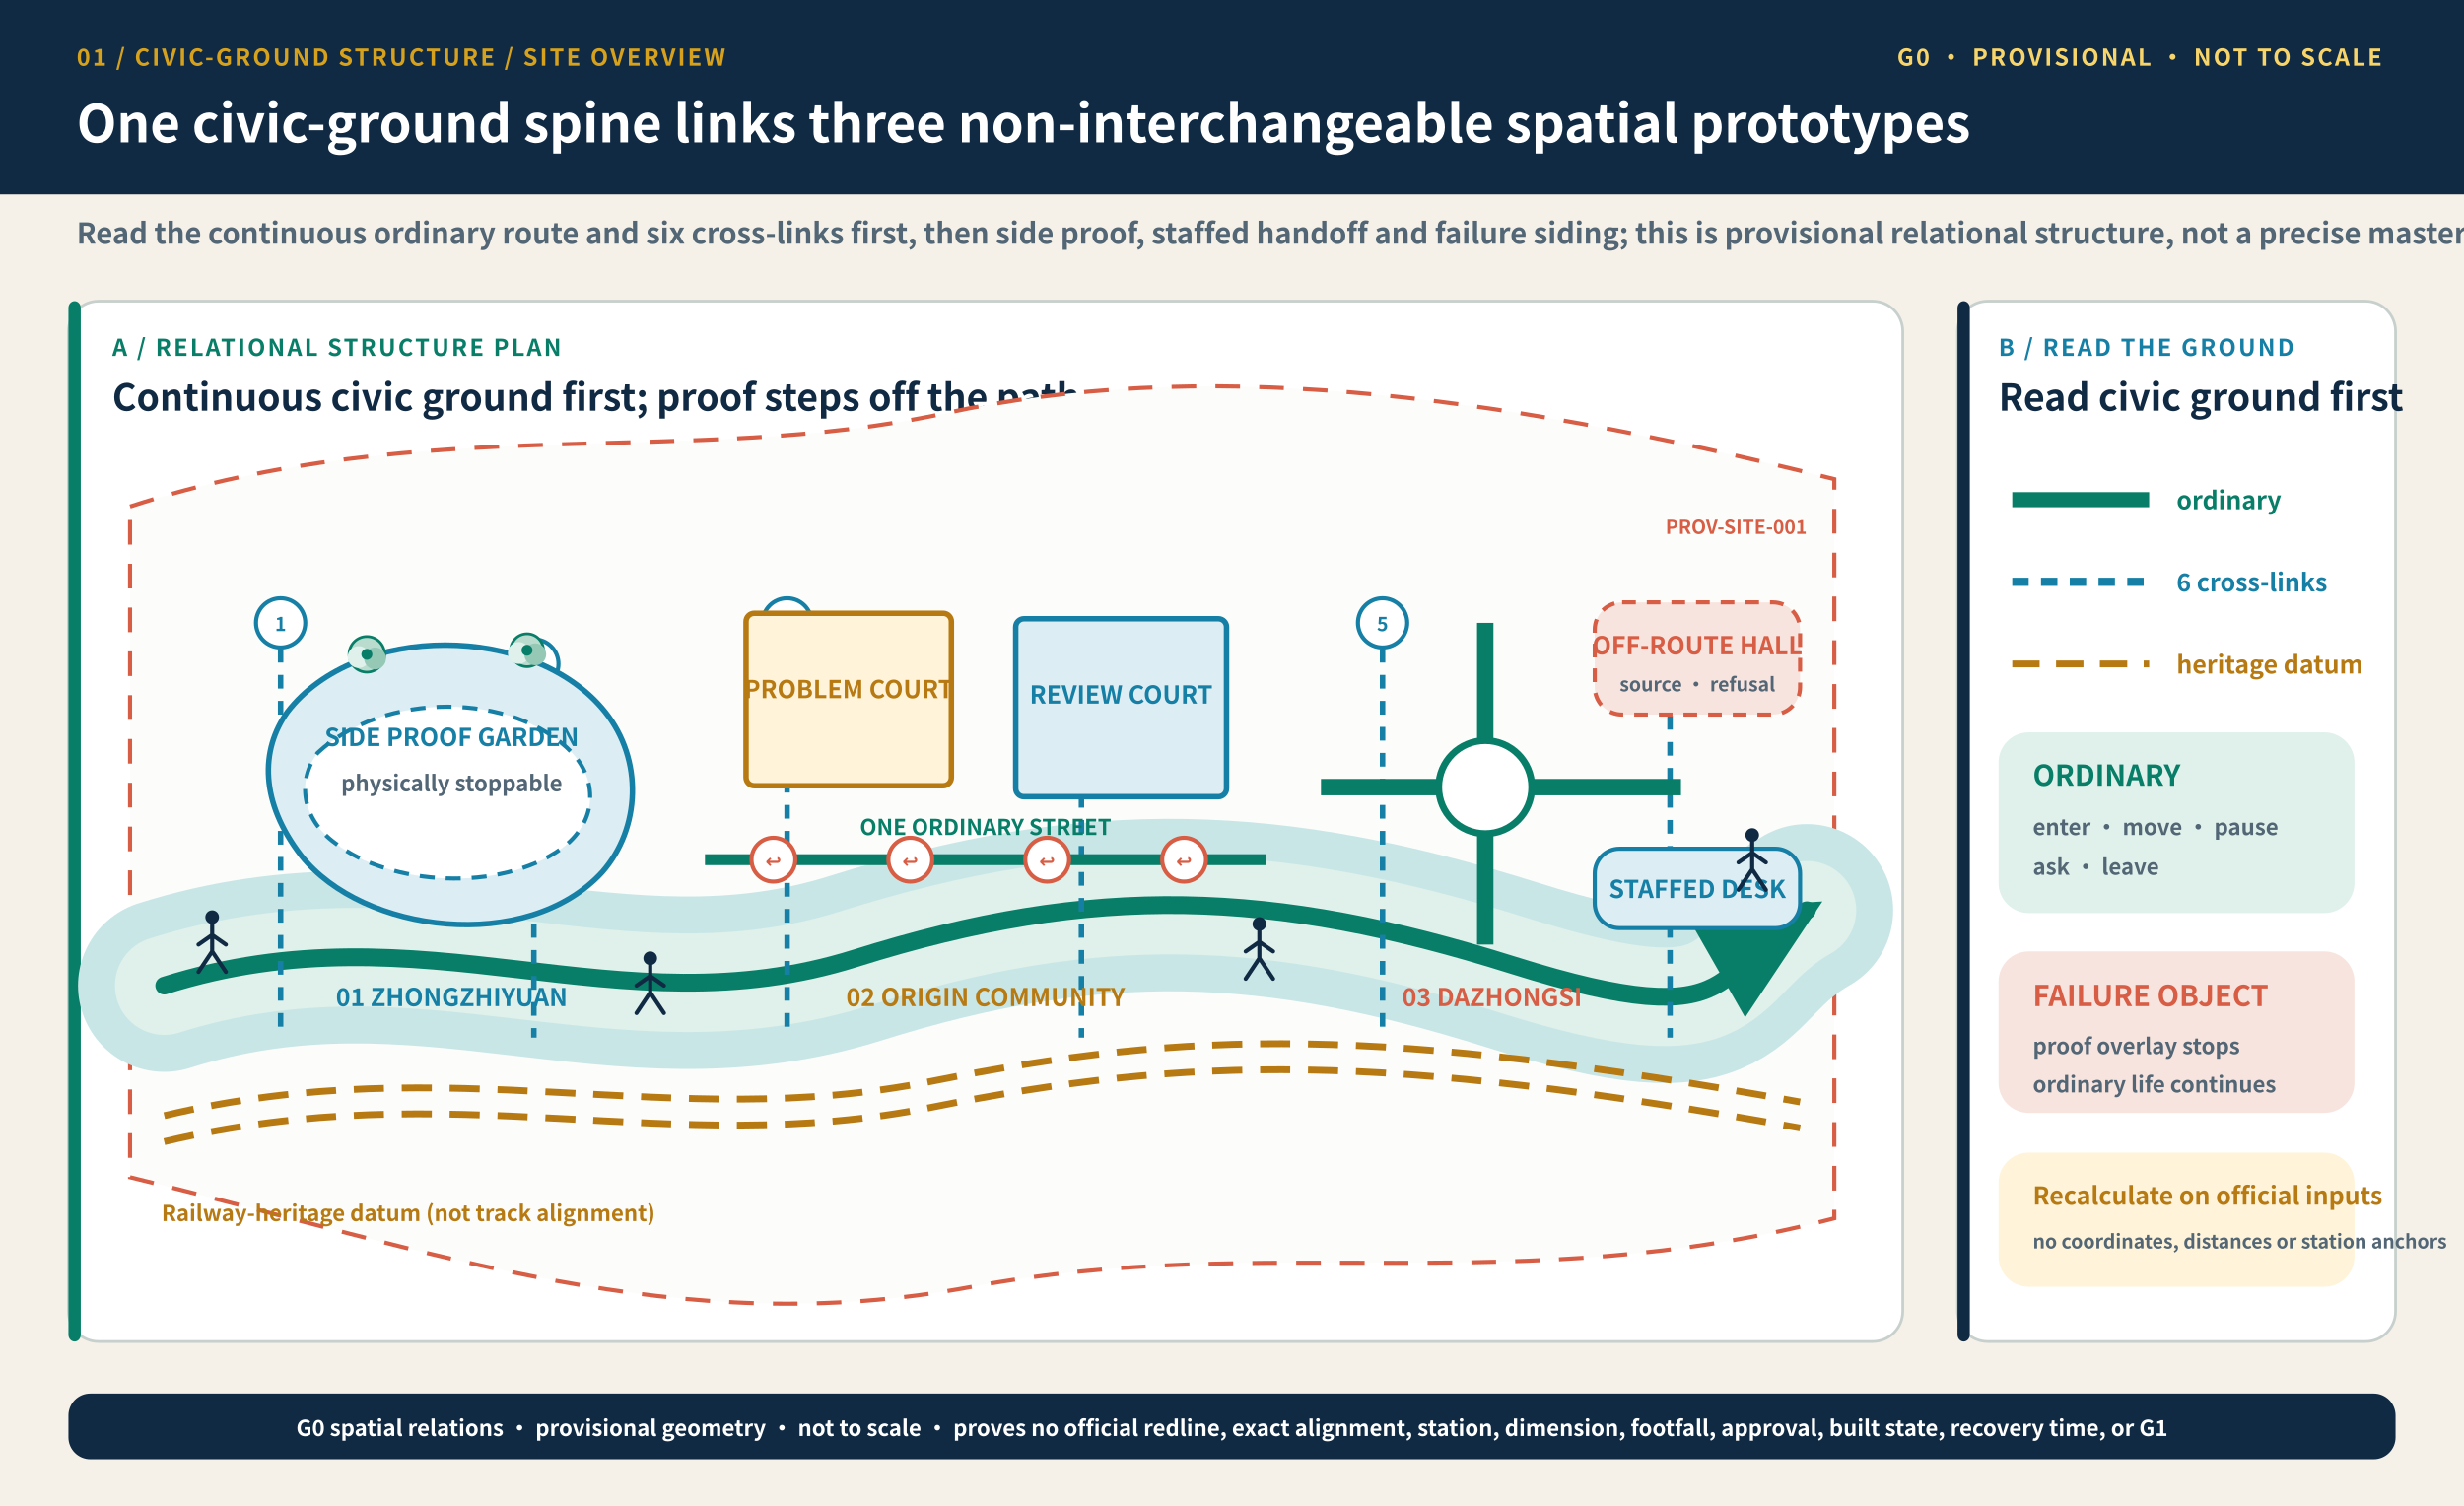
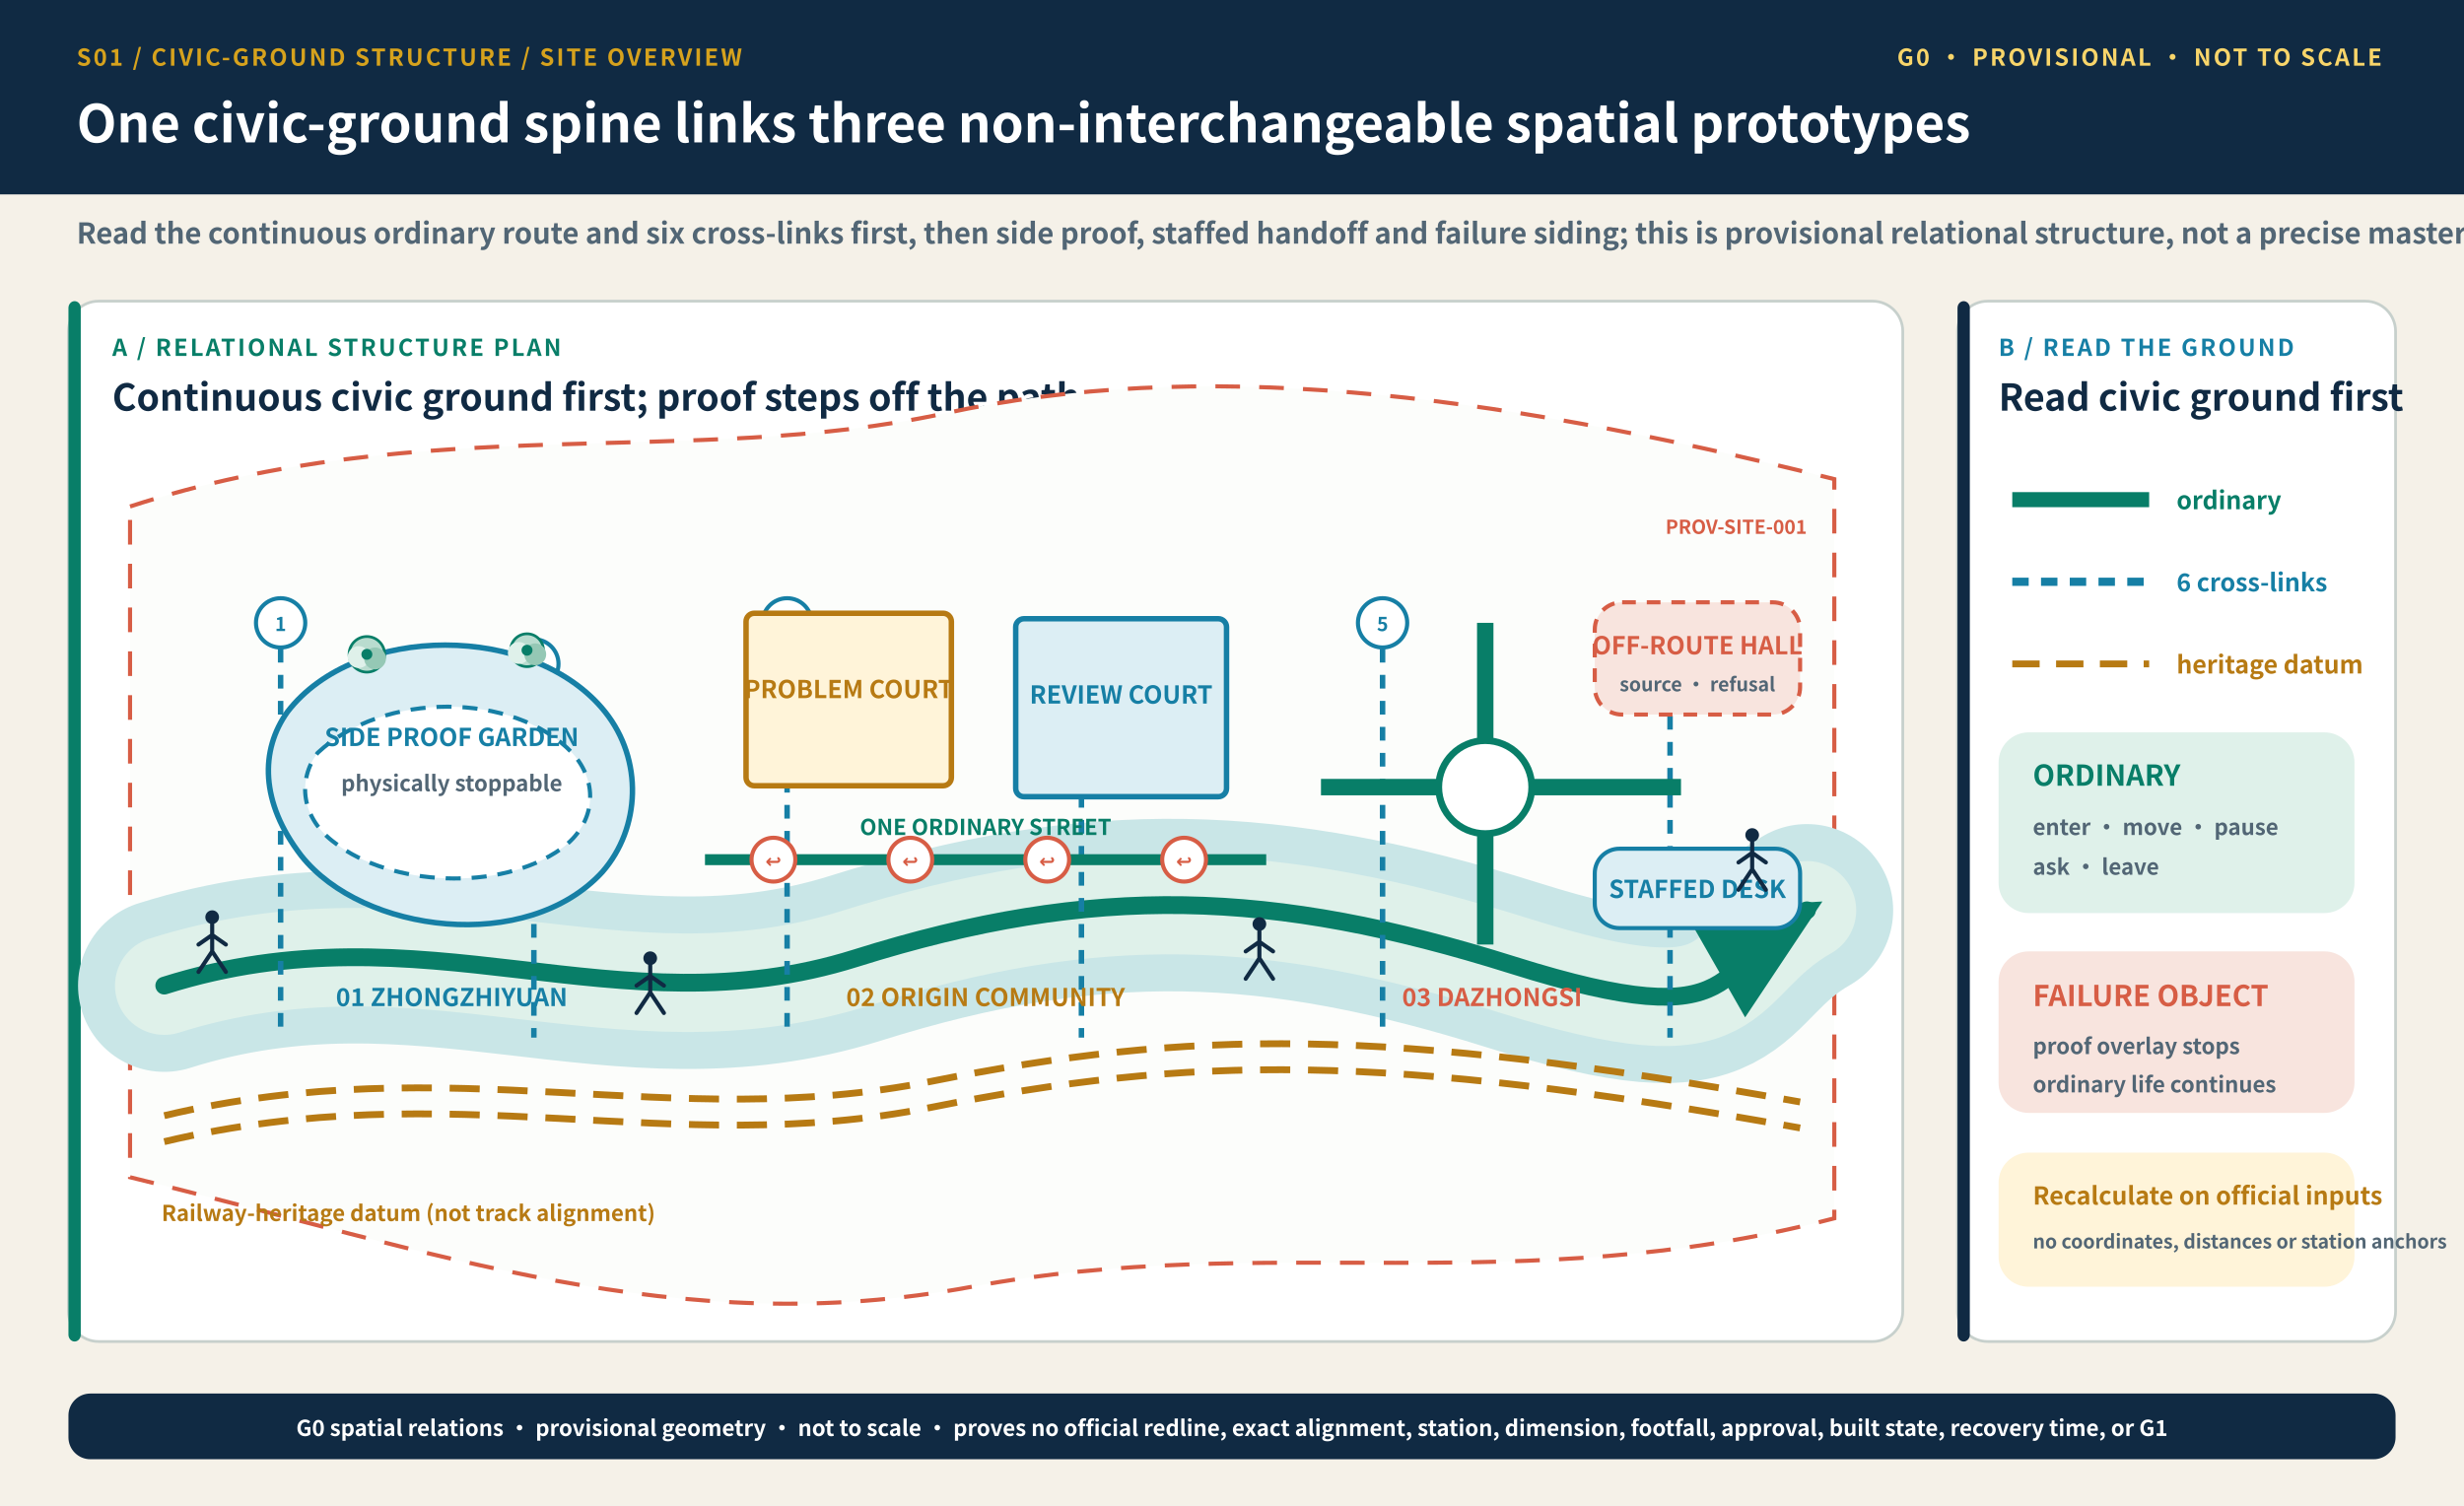
<svg xmlns="http://www.w3.org/2000/svg" width="1800" height="1100" viewBox="0 0 1800 1100" role="img" aria-labelledby="title desc">
  <defs>
    <style>.sans{font-family:"Microsoft YaHei","Noto Sans CJK SC","Segoe UI",Arial,sans-serif}.kicker{font-size:17px;font-weight:900;letter-spacing:1.6px}.head{font-size:38px;font-weight:900}.sub{font-size:21px;font-weight:650}.label{font-size:27px;font-weight:900}.body{font-size:21px;font-weight:760}.small{font-size:18px;font-weight:720}.micro{font-size:16px;font-weight:650}.tiny{font-size:14px;font-weight:650}.number{font-size:42px;font-weight:950}</style>
    <marker id="greenArrow" viewBox="0 0 16 16" refX="13" refY="8" markerWidth="8" markerHeight="8" orient="auto">
      <path d="M1 1 L15 8 L1 15 Z" fill="#087E68" />
    </marker>
    <marker id="blueArrow" viewBox="0 0 16 16" refX="13" refY="8" markerWidth="8" markerHeight="8" orient="auto">
      <path d="M1 1 L15 8 L1 15 Z" fill="#167FA5" />
    </marker>
    <marker id="coralArrow" viewBox="0 0 16 16" refX="13" refY="8" markerWidth="8" markerHeight="8" orient="auto">
      <path d="M1 1 L15 8 L1 15 Z" fill="#D75D45" />
    </marker>
  </defs>
  <rect width="1800" height="1100" fill="#F5F1E8" />
  <rect width="1800" height="142" fill="#102A43" />
-   <text x="56" y="48" class="sans kicker" fill="#D6A21D" text-anchor="start">01 / CIVIC-GROUND STRUCTURE / SITE OVERVIEW</text>
+   <text x="56" y="48" class="sans kicker" fill="#D6A21D" text-anchor="start">S01 / CIVIC-GROUND STRUCTURE / SITE OVERVIEW</text>
  <text x="56" y="104" class="sans head" fill="#FFFFFF" text-anchor="start">One civic-ground spine links three non-interchangeable spatial prototypes</text>
  <text x="1740" y="48" class="sans kicker" fill="#F8D56A" text-anchor="end">G0 · PROVISIONAL · NOT TO SCALE</text>
  <text x="56" y="178" class="sans sub" fill="#526675" text-anchor="start">Read the continuous ordinary route and six cross-links first, then side proof, staffed handoff and failure siding; this is provisional relational structure, not a precise masterplan.</text>
  <rect x="50" y="220" width="1340" height="760" rx="22" fill="#FFFFFF" stroke="#C7D0CC" stroke-width="2" />
  <rect x="50" y="220" width="9" height="760" rx="5" fill="#087E68" />
  <text x="82" y="260" class="sans kicker" fill="#087E68" text-anchor="start">A / RELATIONAL STRUCTURE PLAN</text>
  <text x="82" y="300" class="sans label" fill="#102A43" text-anchor="start">Continuous civic ground first; proof steps off the path</text>
  <path d="M95 370 C310 300 505 342 690 302 S1080 285 1340 350 L1340 890 C1110 950 925 900 710 940 S320 915 95 860 Z" fill="#FCFDFB" stroke="#D75D45" stroke-width="3" stroke-dasharray="18 14" />
  <text x="1320" y="390" class="sans tiny" fill="#D75D45" text-anchor="end">PROV-SITE-001</text>
  <path d="M120 720 C310 660 450 755 625 700 S930 650 1105 705 S1250 705 1320 665" fill="none" stroke="#C9E6E7" stroke-width="126" stroke-linecap="round" />
  <path d="M120 720 C310 660 450 755 625 700 S930 650 1105 705 S1250 705 1320 665" fill="none" stroke="#DFF1EA" stroke-width="72" stroke-linecap="round" />
  <path d="M120 720 C310 660 450 755 625 700 S930 650 1105 705 S1250 705 1320 665" fill="none" stroke="#087E68" stroke-width="13" stroke-linecap="round" marker-end="url(#greenArrow)" />
  <path d="M120 815 C330 765 490 828 680 790 S1010 750 1315 805" fill="none" stroke="#B77A13" stroke-width="5" stroke-dasharray="22 13" />
  <path d="M120 834 C330 784 490 847 680 809 S1010 769 1315 824" fill="none" stroke="#B77A13" stroke-width="5" stroke-dasharray="22 13" />
  <text x="118" y="892" class="sans micro" fill="#B77A13" text-anchor="start">Railway-heritage datum (not track alignment)</text>
  <line x1="205" y1="455" x2="205" y2="758" stroke="#167FA5" stroke-width="4" stroke-dasharray="10 9" />
  <circle cx="205" cy="455" r="18" fill="#FFFFFF" stroke="#167FA5" stroke-width="3" />
  <text x="205" y="461" class="sans tiny" fill="#167FA5" text-anchor="middle">1</text>
  <line x1="390" y1="485" x2="390" y2="758" stroke="#167FA5" stroke-width="4" stroke-dasharray="10 9" />
  <circle cx="390" cy="485" r="18" fill="#FFFFFF" stroke="#167FA5" stroke-width="3" />
  <text x="390" y="491" class="sans tiny" fill="#167FA5" text-anchor="middle">2</text>
  <line x1="575" y1="455" x2="575" y2="758" stroke="#167FA5" stroke-width="4" stroke-dasharray="10 9" />
  <circle cx="575" cy="455" r="18" fill="#FFFFFF" stroke="#167FA5" stroke-width="3" />
  <text x="575" y="461" class="sans tiny" fill="#167FA5" text-anchor="middle">3</text>
  <line x1="790" y1="485" x2="790" y2="758" stroke="#167FA5" stroke-width="4" stroke-dasharray="10 9" />
  <circle cx="790" cy="485" r="18" fill="#FFFFFF" stroke="#167FA5" stroke-width="3" />
  <text x="790" y="491" class="sans tiny" fill="#167FA5" text-anchor="middle">4</text>
  <line x1="1010" y1="455" x2="1010" y2="758" stroke="#167FA5" stroke-width="4" stroke-dasharray="10 9" />
  <circle cx="1010" cy="455" r="18" fill="#FFFFFF" stroke="#167FA5" stroke-width="3" />
  <text x="1010" y="461" class="sans tiny" fill="#167FA5" text-anchor="middle">5</text>
  <line x1="1220" y1="485" x2="1220" y2="758" stroke="#167FA5" stroke-width="4" stroke-dasharray="10 9" />
  <circle cx="1220" cy="485" r="18" fill="#FFFFFF" stroke="#167FA5" stroke-width="3" />
  <text x="1220" y="491" class="sans tiny" fill="#167FA5" text-anchor="middle">6</text>
  <path d="M210 520 C260 455 390 455 442 520 C470 555 468 605 440 637 C385 697 265 682 220 625 C190 586 190 548 210 520 Z" fill="#DCEEF4" stroke="#167FA5" stroke-width="4" />
  <path d="M232 550 C280 505 375 505 418 550 C438 572 435 602 410 620 C365 652 285 647 245 616 C220 598 217 570 232 550 Z" fill="#FFFFFF" stroke="#167FA5" stroke-width="3" stroke-dasharray="11 8" />
  <circle cx="268" cy="478" r="13" fill="#B9DCCF" stroke="#087E68" stroke-width="2" />
  <circle cx="262" cy="480" r="8" fill="#DFF1EA" />
  <circle cx="274" cy="481" r="8" fill="#95C8B5" />
  <circle cx="268" cy="478" r="4" fill="#087E68" />
  <circle cx="385" cy="475" r="12" fill="#B9DCCF" stroke="#087E68" stroke-width="2" />
  <circle cx="379" cy="477" r="8" fill="#DFF1EA" />
  <circle cx="391" cy="478" r="8" fill="#95C8B5" />
  <circle cx="385" cy="475" r="4" fill="#087E68" />
  <text x="330" y="545" class="sans small" fill="#167FA5" text-anchor="middle">SIDE PROOF GARDEN</text>
  <text x="330" y="578" class="sans micro" fill="#526675" text-anchor="middle">physically stoppable</text>
  <text x="330" y="735" class="sans small" fill="#167FA5" text-anchor="middle">01 ZHONGZHIYUAN</text>
  <rect x="545" y="448" width="150" height="126" rx="6" fill="#FFF4D9" stroke="#B77A13" stroke-width="4" />
  <rect x="742" y="452" width="154" height="130" rx="6" fill="#DCEEF4" stroke="#167FA5" stroke-width="4" />
  <text x="620" y="510" class="sans small" fill="#B77A13" text-anchor="middle">PROBLEM COURT</text>
  <text x="819" y="514" class="sans small" fill="#167FA5" text-anchor="middle">REVIEW COURT</text>
  <line x1="515" y1="628" x2="925" y2="628" stroke="#087E68" stroke-width="8" />
  <text x="720" y="610" class="sans micro" fill="#087E68" text-anchor="middle">ONE ORDINARY STREET</text>
  <circle cx="565" cy="628" r="16" fill="#FFFFFF" stroke="#D75D45" stroke-width="3" />
  <text x="565" y="634" class="sans tiny" fill="#D75D45" text-anchor="middle">↩</text>
  <circle cx="665" cy="628" r="16" fill="#FFFFFF" stroke="#D75D45" stroke-width="3" />
  <text x="665" y="634" class="sans tiny" fill="#D75D45" text-anchor="middle">↩</text>
  <circle cx="765" cy="628" r="16" fill="#FFFFFF" stroke="#D75D45" stroke-width="3" />
  <text x="765" y="634" class="sans tiny" fill="#D75D45" text-anchor="middle">↩</text>
  <circle cx="865" cy="628" r="16" fill="#FFFFFF" stroke="#D75D45" stroke-width="3" />
  <text x="865" y="634" class="sans tiny" fill="#D75D45" text-anchor="middle">↩</text>
  <text x="720" y="735" class="sans small" fill="#B77A13" text-anchor="middle">02 ORIGIN COMMUNITY</text>
  <line x1="1085" y1="455" x2="1085" y2="690" stroke="#087E68" stroke-width="12" />
  <line x1="965" y1="575" x2="1228" y2="575" stroke="#087E68" stroke-width="12" />
  <circle cx="1085" cy="575" r="34" fill="#FFFFFF" stroke="#087E68" stroke-width="5" />
  <rect x="1165" y="440" width="150" height="82" rx="20" fill="#F8E4DE" stroke="#D75D45" stroke-width="3" stroke-dasharray="10 8" />
  <text x="1240" y="478" class="sans small" fill="#D75D45" text-anchor="middle">OFF-ROUTE HALL</text>
  <text x="1240" y="505" class="sans tiny" fill="#526675" text-anchor="middle">source · refusal</text>
  <rect x="1165" y="620" width="150" height="58" rx="18" fill="#DCEEF4" stroke="#167FA5" stroke-width="3" />
  <text x="1240" y="656" class="sans small" fill="#167FA5" text-anchor="middle">STAFFED DESK</text>
  <text x="1090" y="735" class="sans small" fill="#D75D45" text-anchor="middle">03 DAZHONGSI</text>
  <circle cx="155" cy="670" r="5" fill="#102A43" />
  <path d="M155 675 L155 695 M155 683 L145 690 M155 683 L165 690 M155 695 L145 710 M155 695 L165 710" stroke="#102A43" stroke-width="3" stroke-linecap="round" fill="none" />
  <circle cx="475" cy="700" r="5" fill="#102A43" />
  <path d="M475 705 L475 725 M475 713 L465 720 M475 713 L485 720 M475 725 L465 740 M475 725 L485 740" stroke="#102A43" stroke-width="3" stroke-linecap="round" fill="none" />
  <circle cx="920" cy="675" r="5" fill="#102A43" />
  <path d="M920 680 L920 700 M920 688 L910 695 M920 688 L930 695 M920 700 L910 715 M920 700 L930 715" stroke="#102A43" stroke-width="3" stroke-linecap="round" fill="none" />
  <circle cx="1280" cy="610" r="5" fill="#102A43" />
  <path d="M1280 615 L1280 635 M1280 623 L1270 630 M1280 623 L1290 630 M1280 635 L1270 650 M1280 635 L1290 650" stroke="#102A43" stroke-width="3" stroke-linecap="round" fill="none" />
  <rect x="1430" y="220" width="320" height="760" rx="22" fill="#FFFFFF" stroke="#C7D0CC" stroke-width="2" />
  <rect x="1430" y="220" width="9" height="760" rx="5" fill="#102A43" />
  <text x="1460" y="260" class="sans kicker" fill="#167FA5" text-anchor="start">B / READ THE GROUND</text>
  <text x="1460" y="300" class="sans label" fill="#102A43" text-anchor="start">Read civic ground first</text>
  <line x1="1470" y1="365" x2="1570" y2="365" stroke="#087E68" stroke-width="11" />
  <text x="1590" y="372" class="sans small" fill="#087E68" text-anchor="start">ordinary</text>
  <line x1="1470" y1="425" x2="1570" y2="425" stroke="#167FA5" stroke-width="6" stroke-dasharray="12 9" />
  <text x="1590" y="432" class="sans small" fill="#167FA5" text-anchor="start">6 cross-links</text>
  <line x1="1470" y1="485" x2="1570" y2="485" stroke="#B77A13" stroke-width="5" stroke-dasharray="20 12" />
  <text x="1590" y="492" class="sans small" fill="#B77A13" text-anchor="start">heritage datum</text>
  <rect x="1460" y="535" width="260" height="132" rx="22" fill="#DFF1EA" />
  <text x="1485" y="574" class="sans body" fill="#087E68" text-anchor="start">ORDINARY</text>
  <text x="1485" y="610" class="sans micro" fill="#526675" text-anchor="start">
    <tspan x="1485" dy="0">enter · move · pause</tspan>
    <tspan x="1485" dy="29">ask · leave</tspan>
  </text>
  <rect x="1460" y="695" width="260" height="118" rx="22" fill="#F8E4DE" />
  <text x="1485" y="735" class="sans body" fill="#D75D45" text-anchor="start">FAILURE OBJECT</text>
  <text x="1485" y="770" class="sans micro" fill="#526675" text-anchor="start">
    <tspan x="1485" dy="0">proof overlay stops</tspan>
    <tspan x="1485" dy="28">ordinary life continues</tspan>
  </text>
  <rect x="1460" y="842" width="260" height="98" rx="22" fill="#FFF4D9" />
  <text x="1485" y="880" class="sans small" fill="#B77A13" text-anchor="start">Recalculate on official inputs</text>
  <text x="1485" y="912" class="sans tiny" fill="#526675" text-anchor="start">no coordinates, distances or station anchors</text>
  <rect x="50" y="1018" width="1700" height="48" rx="16" fill="#102A43" />
  <text x="900" y="1049" class="sans micro" fill="#FFFFFF" text-anchor="middle">G0 spatial relations · provisional geometry · not to scale · proves no official redline, exact alignment, station, dimension, footfall, approval, built state, recovery time, or G1</text>
</svg>
